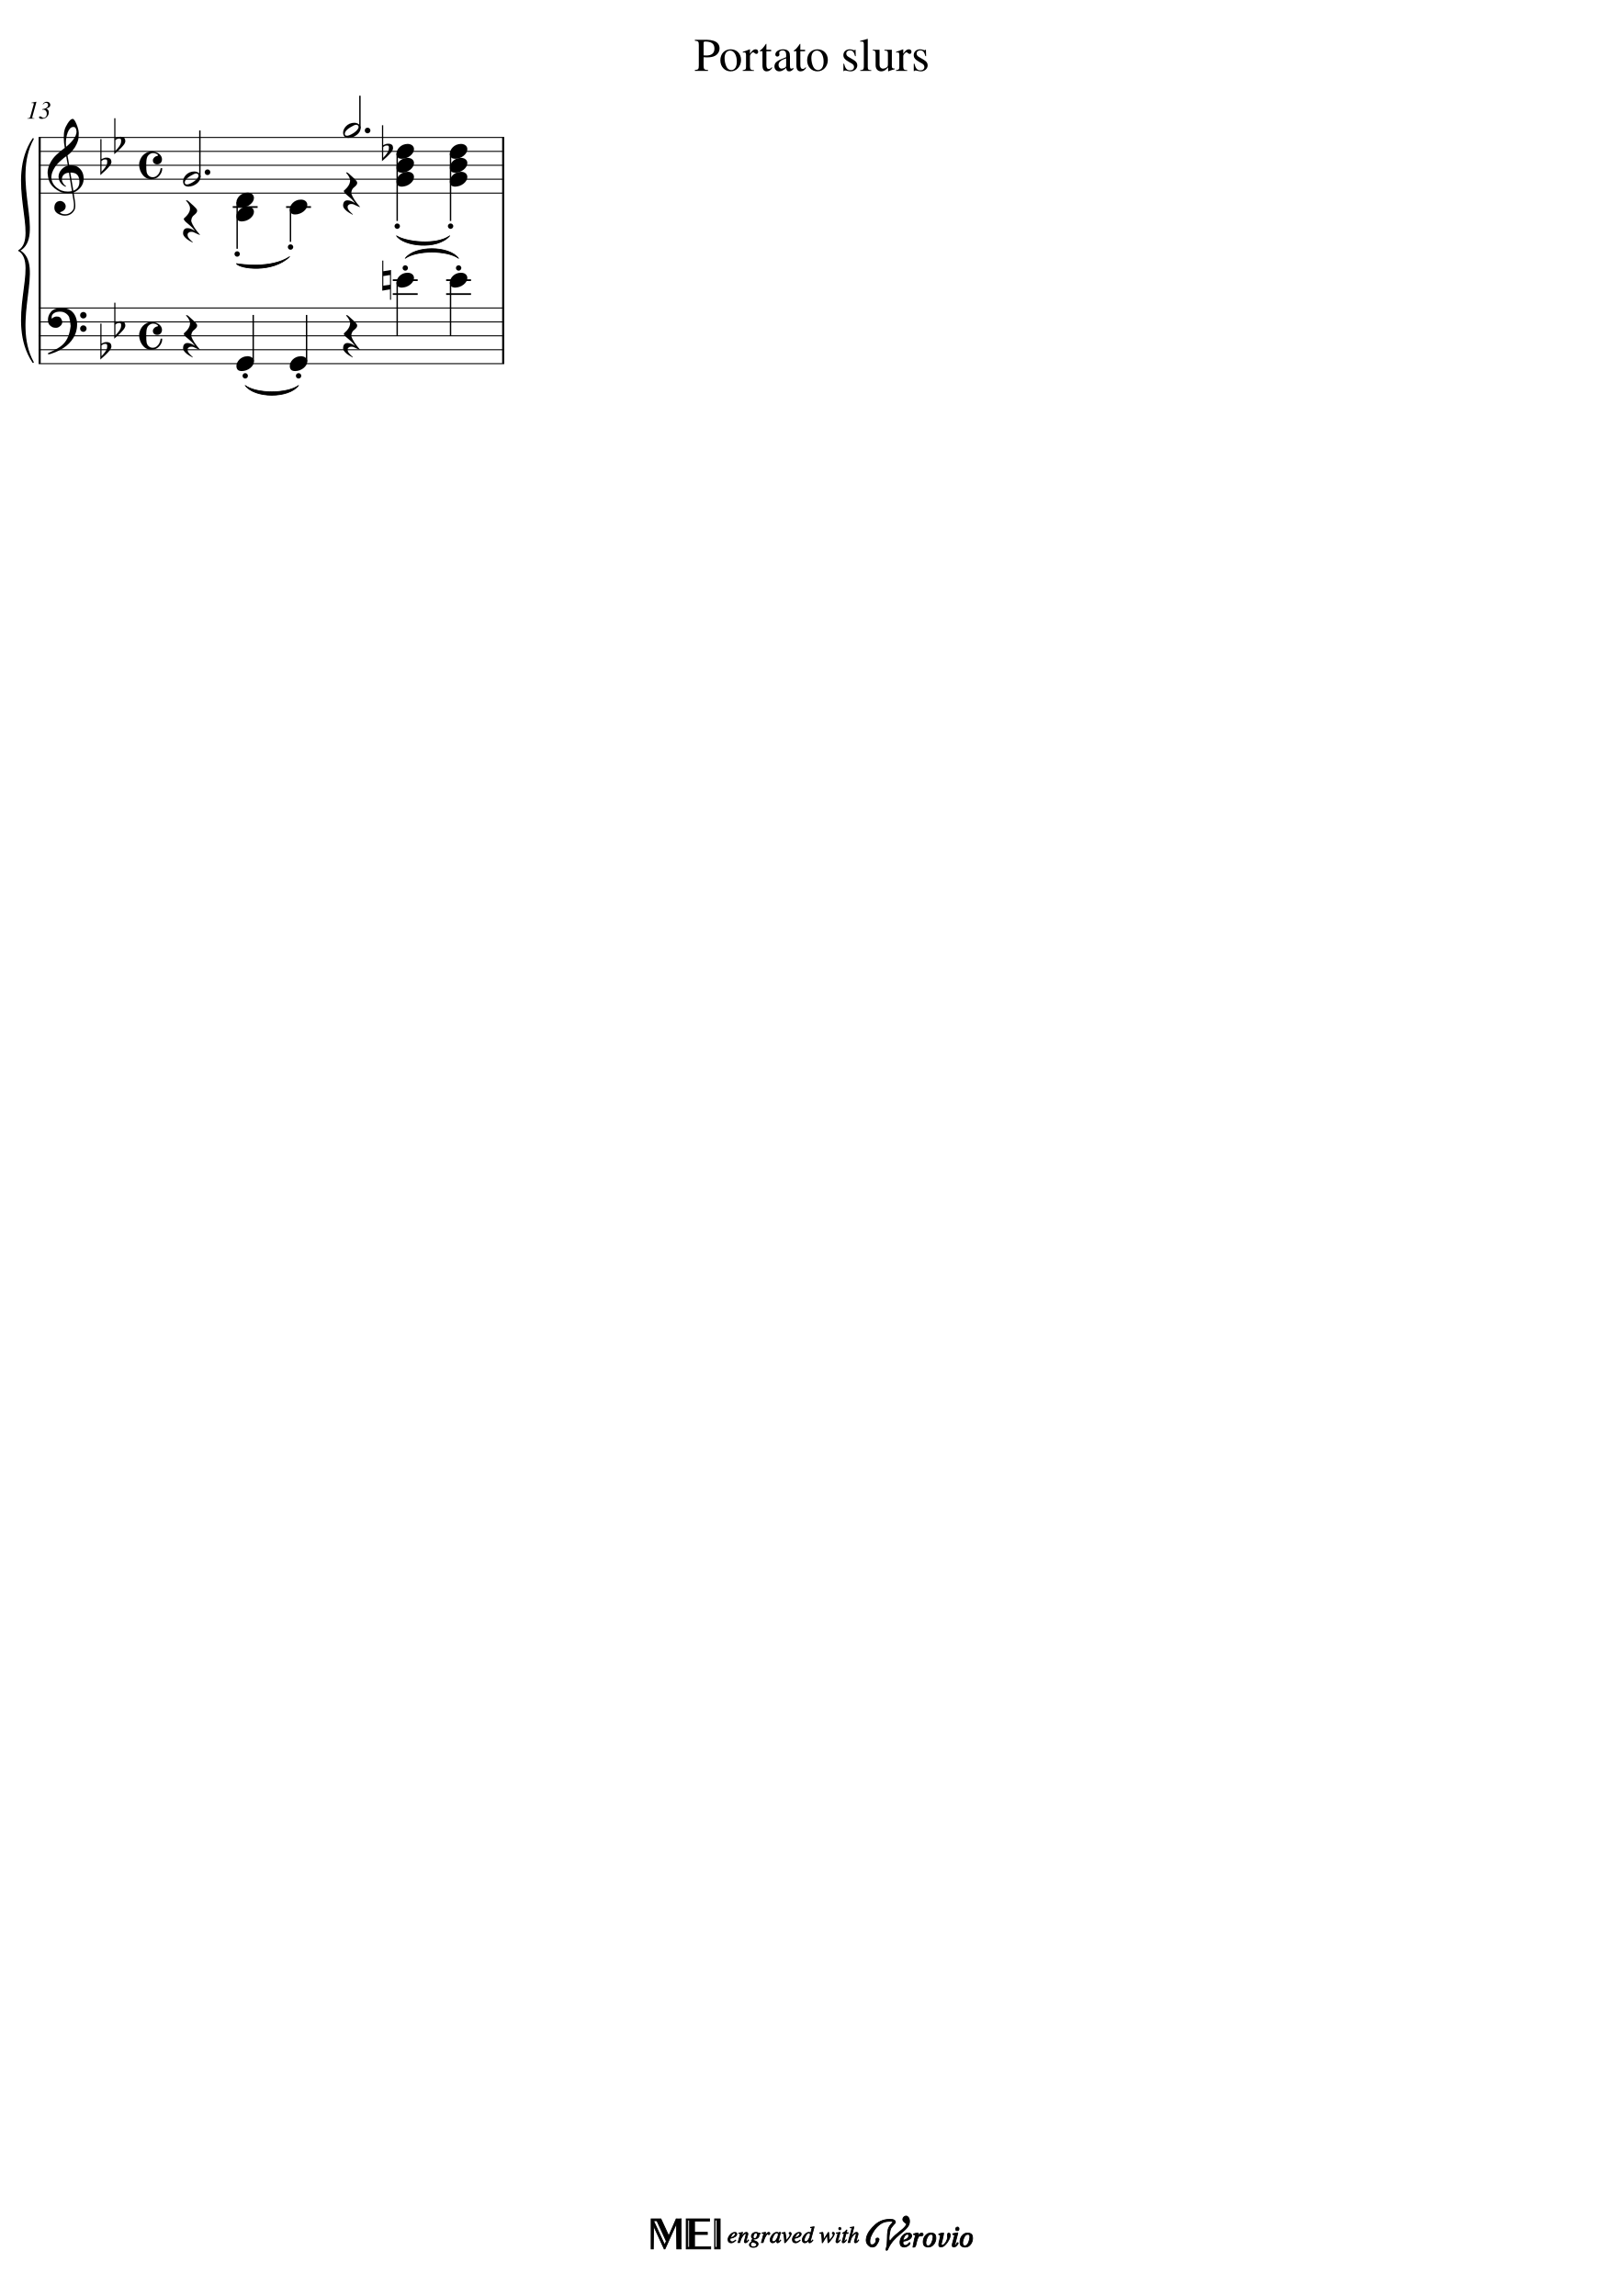
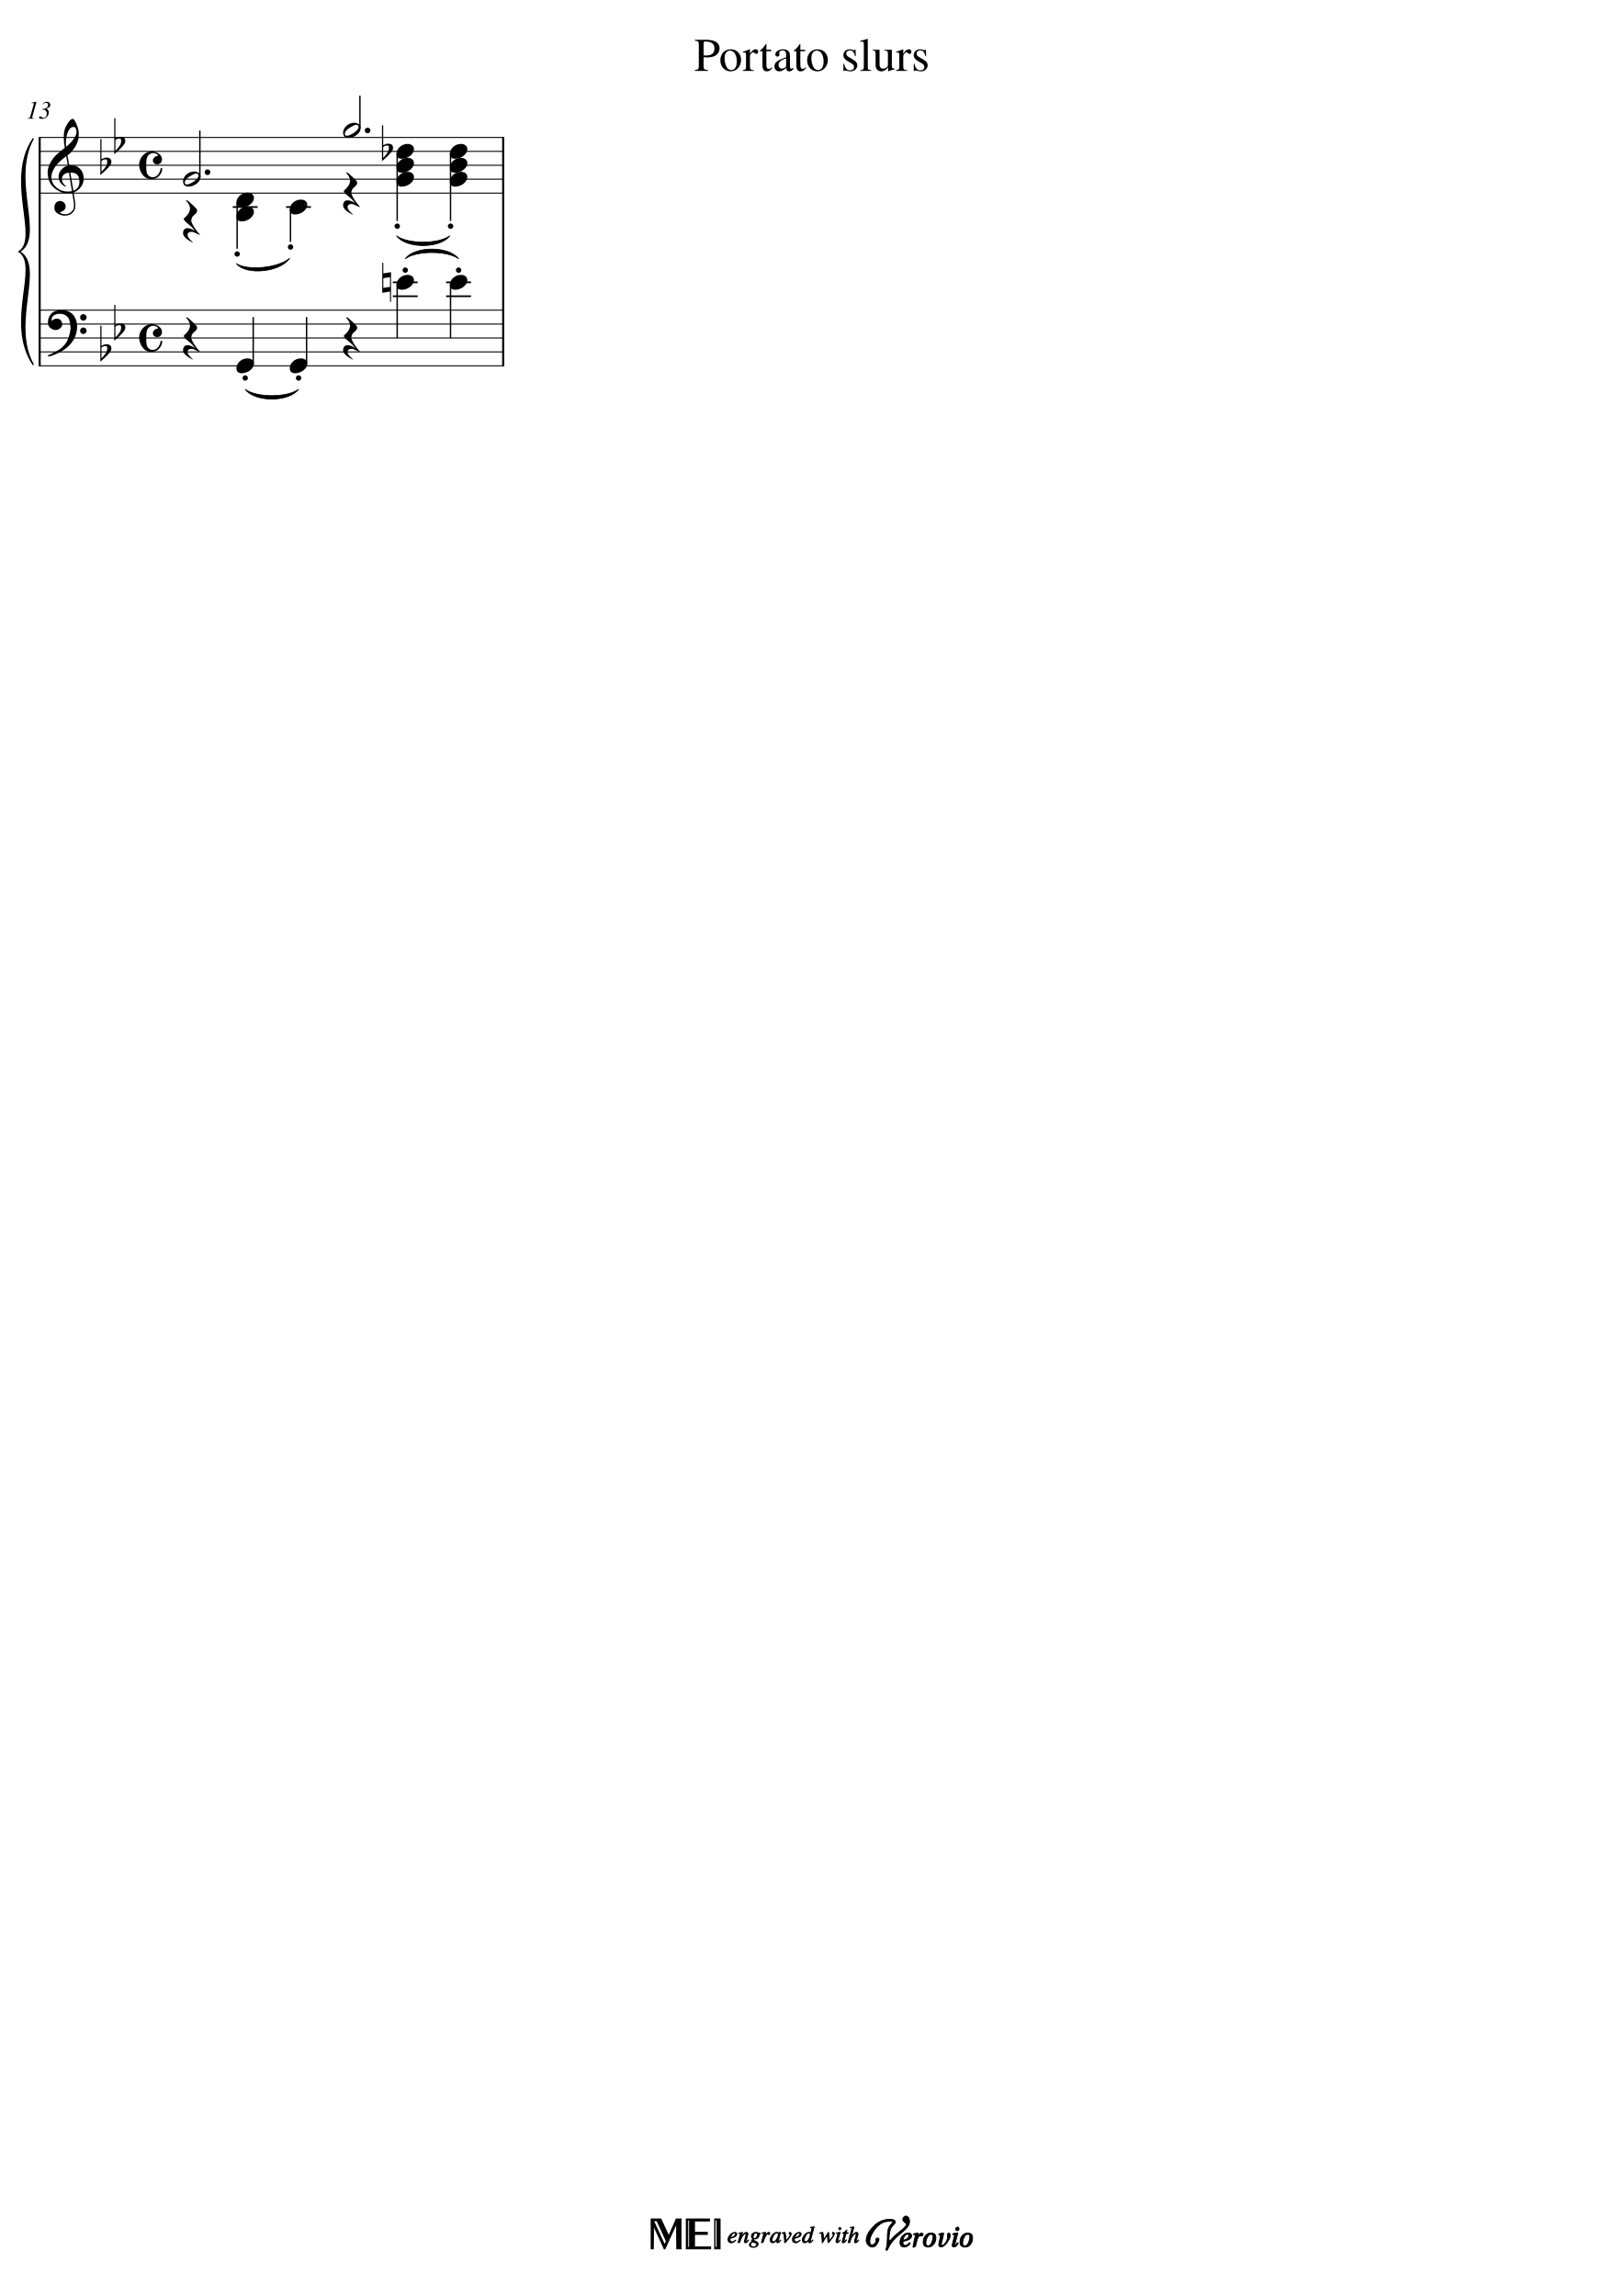
<svg xmlns="http://www.w3.org/2000/svg" xmlns:xlink="http://www.w3.org/1999/xlink" width="2100px" height="2970px" version="1.1" overflow="visible" id="docid">
  <defs>
    <g id="E050-docid">
      <path transform="scale(1,-1)" d="M441 -245c-23 -4 -48 -6 -76 -6c-59 0 -102 7 -130 20c-88 42 -150 93 -187 154c-26 44 -43 103 -48 176c0 6 -1 13 -1 19c0 54 15 111 45 170c29 57 65 106 110 148s96 85 153 127c-3 16 -8 46 -13 92c-4 43 -5 73 -5 89c0 117 16 172 69 257c34 54 64 82 89 82 c21 0 43 -30 69 -92s39 -115 41 -159v-15c0 -109 -21 -162 -67 -241c-13 -20 -63 -90 -98 -118c-13 -9 -25 -19 -37 -29l31 -181c8 1 18 2 28 2c58 0 102 -12 133 -35c59 -43 92 -104 98 -184c1 -7 1 -15 1 -22c0 -123 -87 -209 -181 -248c8 -57 17 -110 25 -162 c5 -31 6 -58 6 -80c0 -30 -5 -53 -14 -70c-35 -64 -88 -99 -158 -103c-5 0 -11 -1 -16 -1c-37 0 -72 10 -108 27c-50 24 -77 59 -80 105v11c0 29 7 55 20 76c18 28 45 42 79 44h6c49 0 93 -42 97 -87v-9c0 -51 -34 -86 -105 -106c17 -24 51 -36 102 -36c62 0 116 43 140 85 c9 16 13 41 13 74c0 20 -1 42 -5 67c-8 53 -18 106 -26 159zM461 939c-95 0 -135 -175 -135 -286c0 -24 2 -48 5 -71c50 39 92 82 127 128c40 53 60 100 60 140v8c-4 53 -22 81 -55 81h-2zM406 119l54 -326c73 25 110 78 110 161c0 7 0 15 -1 23c-7 95 -57 142 -151 142h-12 zM382 117c-72 -2 -128 -47 -128 -120v-7c2 -46 43 -99 75 -115c-3 -2 -7 -5 -10 -10c-70 33 -116 88 -123 172v11c0 68 44 126 88 159c23 17 49 29 78 36l-29 170c-21 -13 -52 -37 -92 -73c-50 -44 -86 -84 -109 -119c-45 -69 -67 -130 -67 -182v-13c5 -68 35 -127 93 -176 s125 -73 203 -73c25 0 50 3 75 9c-19 111 -36 221 -54 331z" />
    </g>
    <g id="E260-docid">
      <path transform="scale(1,-1)" d="M20 110c32 16 54 27 93 27c26 0 35 -3 54 -13c13 -7 24 -20 27 -38l4 -25c0 -28 -16 -57 -45 -89c-23 -25 -39 -44 -65 -68l-88 -79v644h20v-359zM90 106c-32 0 -48 -10 -70 -29v-194c31 31 54 59 71 84c21 32 32 59 32 84c0 9 1 16 1 20c0 14 -3 21 -11 30l-8 3z" />
    </g>
    <g id="E08A-docid">
      <path transform="scale(1,-1)" d="M340 179c-9 24 -56 41 -89 41c-46 0 -81 -28 -100 -58c-17 -28 -25 -78 -25 -150c0 -65 2 -111 8 -135c8 -31 18 -49 40 -67c20 -17 43 -25 70 -25c54 0 92 36 115 75c14 25 23 54 28 88h27c0 -63 -24 -105 -58 -141c-35 -38 -82 -56 -140 -56c-45 0 -83 13 -115 39 c-57 45 -101 130 -101 226c0 59 33 127 68 163c36 37 97 72 160 72c36 0 93 -21 121 -40c11 -8 23 -17 33 -30c19 -23 27 -48 27 -76c0 -51 -35 -88 -86 -88c-43 0 -76 27 -76 68c0 26 7 35 21 51c15 17 32 27 58 32c7 2 14 7 14 11z" />
    </g>
    <g id="E0A3-docid">
      <path transform="scale(1,-1)" d="M278 64c0 22 -17 39 -43 39c-12 0 -26 -3 -41 -10c-85 -43 -165 -94 -165 -156c5 -25 15 -32 49 -32c67 11 200 95 200 159zM0 -36c0 68 73 174 200 174c66 0 114 -39 114 -97c0 -84 -106 -173 -218 -173c-64 0 -96 32 -96 96z" />
    </g>
    <g id="E4E5-docid">
      <path transform="scale(1,-1)" d="M107 292c-13 24 -30 49 -52 71c-1 1 0 2 0 3l-2 2c3 3 4 4 6 4c12 0 26 -7 40 -20s44 -40 89 -81c26 -24 28 -29 46 -47c4 -4 8 -9 10 -14c6 -8 8 -16 8 -27c0 -19 -12 -40 -36 -61c-28 -23 -49 -38 -61 -73c-4 -11 -7 -27 -10 -50c13 -43 34 -83 59 -121 c31 -47 59 -79 101 -129c-8 0 -26 7 -54 20l-62 29l-21 6l-23 1c-25 0 -45 -10 -60 -30l-4 -14l-1 -12c0 -33 20 -56 39 -78c8 -9 17 -18 26 -26c17 -15 27 -24 28 -30l-3 -3c-11 5 -19 10 -25 15c-9 3 -37 21 -45 26c-24 14 -45 32 -63 51c-19 21 -37 44 -37 71 c0 63 27 95 80 95c41 0 86 -18 136 -52c-19 26 -37 48 -55 66c-23 23 -48 44 -73 65c-28 23 -47 40 -58 53s-17 26 -18 39c75 64 113 125 113 183c0 27 -7 48 -18 68z" />
    </g>
    <g id="E4A3-docid">
      <path transform="scale(1,-1)" d="M0 -48c0 26 22 48 48 48s48 -22 48 -48s-22 -48 -48 -48s-48 22 -48 48z" />
    </g>
    <g id="E0A4-docid">
      <path transform="scale(1,-1)" d="M0 -39c0 68 73 172 200 172c66 0 114 -37 114 -95c0 -84 -106 -171 -218 -171c-64 0 -96 30 -96 94z" />
    </g>
    <g id="E062-docid">
      <path transform="scale(1,-1)" d="M582 -120c0 32 26 58 58 58s58 -26 58 -58s-26 -58 -58 -58s-58 26 -58 58zM582 120c0 32 26 58 58 58s58 -26 58 -58s-26 -58 -58 -58s-58 26 -58 58zM158 96c51 0 73 -14 88 -49l16 -39c0 -17 -2 -30 -7 -40c-3 -11 -10 -21 -19 -31c-17 -18 -49 -43 -84 -43 c-55 0 -77 13 -112 44c-24 21 -35 55 -35 100c0 46 14 81 32 112c30 52 71 79 137 93l36 6l26 2c154 0 235 -68 274 -182c11 -32 18 -68 18 -107c0 -103 -26 -182 -68 -250c-89 -145 -234 -230 -412 -288l-30 -5c-9 0 -14 3 -14 8c3 10 5 11 10 16c35 15 70 30 96 44l78 43 c96 57 162 136 197 258c9 33 17 60 22 100c3 22 5 35 6 39c-7 69 -16 115 -23 140s-4 22 -16 40c-8 12 -19 23 -31 34c-24 21 -62 44 -118 44c-48 0 -84 -8 -113 -28c-28 -19 -42 -44 -42 -73v-16c2 -5 3 -9 4 -11c24 22 52 39 84 39z" />
    </g>
    <g id="E261-docid">
      <path transform="scale(1,-1)" d="M0 -188v539h18v-191l139 22v-533h-17v186zM18 -100l122 17v176l-122 -19v-174z" />
    </g>
    <g id="E4A2-docid">
      <path transform="scale(1,-1)" d="M0 48c0 26 22 48 48 48s48 -22 48 -48s-22 -48 -48 -48s-48 22 -48 48z" />
    </g>
  </defs>
  <style type="text/css">#docid g.ending, #docid g.fing, #docid g.reh, #docid g.tempo {font-weight:bold;}#docid g.dir, #docid g.dynam, #docid g.mNum {font-style:italic;}#docid g.label {font-weight:normal;}#docid ellipse, #docid path, #docid polygon, #docid polyline, #docid rect {stroke:currentColor}</style>
  <svg class="definition-scale" color="black" font-family="Times, serif" viewBox="0 0 21000 29700">
    <g class="page-margin" transform="translate(500, 500)">
      <g id="iJ6YNS9" class="mdiv pageMilestone" />
      <g id="j6ERYJ7" class="score pageMilestone" />
      <g id="yIJ91WW" class="system">
-         <path d="M13 1278 L13 4204" stroke-width="27" />
+         <path d="M13 1278 L13 4232" stroke-width="27" />
        <g id="o1M83AML" class="grpSym">
-           <path d="M-72,4186 C-432,3646 18,2921 -252,2741 C81,2921 -369,3646 -72,4186" stroke-width="18" stroke-linecap="round" stroke-linejoin="round" />
-           <path d="M-72,1296 C-369,1836 81,2561 -252,2741 C18,2561 -432,1836 -72,1296" stroke-width="18" stroke-linecap="round" stroke-linejoin="round" />
+           <path d="M-72,4214 C-432,3674 18,2935 -252,2755 C81,2935 -369,3674 -72,4214" stroke-width="18" stroke-linecap="round" stroke-linejoin="round" />
+           <path d="M-72,1296 C-369,1836 81,2575 -252,2755 C18,2575 -432,1836 -72,1296" stroke-width="18" stroke-linecap="round" stroke-linejoin="round" />
        </g>
        <g id="j1TW2UZM" class="section systemMilestone" />
        <g id="k1R5MD6A" class="pb" />
        <g id="b4Y5DFV" class="measure">
          <g id="z1K4OJSQ" class="mNum autogenerated">
            <text y="1035" text-anchor="middle" font-size="0px">
              <tspan id="aRA8GUK" class="text">
                <tspan font-size="324px">13</tspan>
              </tspan>
            </text>
          </g>
          <g id="cNFAQML" class="staff">
            <path d="M0 1278 L6021 1278" stroke-width="13" />
            <path d="M0 1458 L6021 1458" stroke-width="13" />
            <path d="M0 1638 L6021 1638" stroke-width="13" />
            <path d="M0 1818 L6021 1818" stroke-width="13" />
            <path d="M0 1998 L6021 1998" stroke-width="13" />
            <g id="b1U5YUJX" class="clef">
              <use xlink:href="#E050-docid" transform="translate(117, 1818) scale(0.72, 0.72)" />
            </g>
            <g id="d16JBSDD" class="keySig">
              <g id="f1T54W67" class="keyAccid">
                <use xlink:href="#E260-docid" transform="translate(798, 1638) scale(0.72, 0.72)" />
              </g>
              <g id="h4382K6" class="keyAccid">
                <use xlink:href="#E260-docid" transform="translate(978, 1368) scale(0.72, 0.72)" />
              </g>
            </g>
            <g id="j1XR7IUI" class="meterSig">
              <use xlink:href="#E08A-docid" transform="translate(1300, 1638) scale(0.72, 0.72)" />
            </g>
            <g class="ledgerLines below">
              <path d="M2510 2178 L2832 2178" stroke-width="22" />
              <path d="M3200 2178 L3522 2178" stroke-width="22" />
            </g>
            <g id="d1RIF43L" class="layer">
              <g id="e36A7UB" class="note">
                <g class="notehead">
                  <use xlink:href="#E0A3-docid" transform="translate(1868, 1818) scale(0.72, 0.72)" />
                </g>
                <g id="g11K35MU" class="dots">
                  <ellipse cx="2184" cy="1728" rx="36" ry="36" />
                </g>
                <g id="fXQFU55" class="stem">
                  <path d="M2085 1790 L2085 1188" stroke-width="18" />
                </g>
              </g>
              <g id="fW4SW7P" class="note">
                <g class="notehead">
                  <use xlink:href="#E0A3-docid" transform="translate(3938, 1188) scale(0.72, 0.72)" />
                </g>
                <g id="i1K5PWQO" class="dots">
                  <ellipse cx="4254" cy="1188" rx="36" ry="36" />
                </g>
                <g id="h1NRSQV" class="stem">
                  <path d="M4155 1160 L4155 738" stroke-width="18" />
                </g>
              </g>
            </g>
            <g id="g17JWEWV" class="layer">
              <g id="h11BYRB0" class="rest">
                <use xlink:href="#E4E5-docid" transform="translate(1868, 2358) scale(0.72, 0.72)" />
              </g>
              <g id="iEPNT2P" class="chord">
                <g id="jF89DCD" class="stem">
                  <path d="M2567 2116 L2567 2718" stroke-width="18" />
                </g>
                <g id="j180F7IU" class="artic">
                  <use xlink:href="#E4A3-docid" transform="translate(2533, 2751) scale(0.72, 0.72)" />
                </g>
                <g id="note-0006-11130-11080-2" class="note">
                  <g class="notehead">
                    <use xlink:href="#E0A4-docid" transform="translate(2558, 2088) scale(0.72, 0.72)" />
                  </g>
                </g>
                <g id="l168SLSU" class="note">
                  <g class="notehead">
                    <use xlink:href="#E0A4-docid" transform="translate(2558, 2268) scale(0.72, 0.72)" />
                  </g>
                  <g id="m1I1R6XU" class="accid" />
                </g>
              </g>
              <g id="note-0006-11200-11080-2" class="note">
                <g class="notehead">
                  <use xlink:href="#E0A4-docid" transform="translate(3248, 2178) scale(0.72, 0.72)" />
                </g>
                <g id="k1FISYPL" class="stem">
                  <path d="M3257 2206 L3257 2628" stroke-width="18" />
                </g>
                <g id="oYFJ0C6" class="artic">
                  <use xlink:href="#E4A3-docid" transform="translate(3223, 2661) scale(0.72, 0.72)" />
                </g>
              </g>
              <g id="p6KLLMO" class="rest">
                <use xlink:href="#E4E5-docid" transform="translate(3938, 1998) scale(0.72, 0.72)" />
              </g>
              <g id="q4CA8UL" class="chord">
                <g id="l1ABBN8W" class="stem">
                  <path d="M4637 1486 L4637 2358" stroke-width="18" />
                </g>
                <g id="r10DL3CR" class="artic">
                  <use xlink:href="#E4A3-docid" transform="translate(4603, 2391) scale(0.72, 0.72)" />
                </g>
                <g id="s1IC15RP" class="note">
                  <g class="notehead">
                    <use xlink:href="#E0A4-docid" transform="translate(4628, 1458) scale(0.72, 0.72)" />
                  </g>
                  <g id="tBZ62SV" class="accid">
                    <use xlink:href="#E260-docid" transform="translate(4441, 1458) scale(0.72, 0.72)" />
                  </g>
                </g>
                <g id="note-0006-11330-11030-2" class="note">
                  <g class="notehead">
                    <use xlink:href="#E0A4-docid" transform="translate(4628, 1638) scale(0.72, 0.72)" />
                  </g>
                  <g id="vLC6GUE" class="accid" />
                </g>
                <g id="w1KCUVGJ" class="note">
                  <g class="notehead">
                    <use xlink:href="#E0A4-docid" transform="translate(4628, 1818) scale(0.72, 0.72)" />
                  </g>
                </g>
              </g>
              <g id="xGUU4JQ" class="chord">
                <g id="m12P1BRU" class="stem">
                  <path d="M5327 1486 L5327 2358" stroke-width="18" />
                </g>
                <g id="yAUW6TF" class="artic">
                  <use xlink:href="#E4A3-docid" transform="translate(5293, 2391) scale(0.72, 0.72)" />
                </g>
                <g id="z14DBQNG" class="note">
                  <g class="notehead">
                    <use xlink:href="#E0A4-docid" transform="translate(5318, 1458) scale(0.72, 0.72)" />
                  </g>
                  <g id="a1QJ4FU1" class="accid" />
                </g>
                <g id="b1XSZE2H" class="note">
                  <g class="notehead">
                    <use xlink:href="#E0A4-docid" transform="translate(5318, 1638) scale(0.72, 0.72)" />
                  </g>
                  <g id="c1IEYM10" class="accid" />
                </g>
                <g id="note-0006-11400-11050-2" class="note">
                  <g class="notehead">
                    <use xlink:href="#E0A4-docid" transform="translate(5318, 1818) scale(0.72, 0.72)" />
                  </g>
                </g>
              </g>
            </g>
          </g>
          <g id="e1EHME80" class="staff">
-             <path d="M0 3484 L6021 3484" stroke-width="13" />
-             <path d="M0 3664 L6021 3664" stroke-width="13" />
-             <path d="M0 3844 L6021 3844" stroke-width="13" />
-             <path d="M0 4024 L6021 4024" stroke-width="13" />
-             <path d="M0 4204 L6021 4204" stroke-width="13" />
+             <path d="M0 3512 L6021 3512" stroke-width="13" />
+             <path d="M0 3692 L6021 3692" stroke-width="13" />
+             <path d="M0 3872 L6021 3872" stroke-width="13" />
+             <path d="M0 4052 L6021 4052" stroke-width="13" />
+             <path d="M0 4232 L6021 4232" stroke-width="13" />
            <g id="lAJXJIJ" class="clef">
-               <use xlink:href="#E062-docid" transform="translate(117, 3664) scale(0.72, 0.72)" />
+               <use xlink:href="#E062-docid" transform="translate(117, 3692) scale(0.72, 0.72)" />
            </g>
            <g id="n1JDXFUT" class="keySig">
              <g id="pXE2S6L" class="keyAccid">
-                 <use xlink:href="#E260-docid" transform="translate(798, 4024) scale(0.72, 0.72)" />
+                 <use xlink:href="#E260-docid" transform="translate(798, 4052) scale(0.72, 0.72)" />
              </g>
              <g id="r1U1Y58W" class="keyAccid">
-                 <use xlink:href="#E260-docid" transform="translate(978, 3754) scale(0.72, 0.72)" />
+                 <use xlink:href="#E260-docid" transform="translate(978, 3782) scale(0.72, 0.72)" />
              </g>
            </g>
            <g id="t1WKIN3C" class="meterSig">
-               <use xlink:href="#E08A-docid" transform="translate(1300, 3844) scale(0.72, 0.72)" />
+               <use xlink:href="#E08A-docid" transform="translate(1300, 3872) scale(0.72, 0.72)" />
            </g>
            <g class="ledgerLines above">
-               <path d="M4580 3304 L4902 3304" stroke-width="22" />
-               <path d="M5270 3304 L5592 3304" stroke-width="22" />
-               <path d="M4580 3124 L4902 3124" stroke-width="22" />
-               <path d="M5270 3124 L5592 3124" stroke-width="22" />
+               <path d="M4580 3332 L4902 3332" stroke-width="22" />
+               <path d="M5270 3332 L5592 3332" stroke-width="22" />
+               <path d="M4580 3152 L4902 3152" stroke-width="22" />
+               <path d="M5270 3152 L5592 3152" stroke-width="22" />
            </g>
            <g id="f1BEGS43" class="layer">
              <g id="gETMZTA" class="rest">
-                 <use xlink:href="#E4E5-docid" transform="translate(1868, 3844) scale(0.72, 0.72)" />
+                 <use xlink:href="#E4E5-docid" transform="translate(1868, 3872) scale(0.72, 0.72)" />
              </g>
              <g id="note-0006-11130-11270-1" class="note">
                <g class="notehead">
-                   <use xlink:href="#E0A4-docid" transform="translate(2558, 4204) scale(0.72, 0.72)" />
+                   <use xlink:href="#E0A4-docid" transform="translate(2558, 4232) scale(0.72, 0.72)" />
                </g>
                <g id="nDW87ZK" class="stem">
-                   <path d="M2775 4176 L2775 3574" stroke-width="18" />
+                   <path d="M2775 4204 L2775 3602" stroke-width="18" />
                </g>
                <g id="i123OHXR" class="artic">
-                   <use xlink:href="#E4A3-docid" transform="translate(2637, 4327) scale(0.72, 0.72)" />
+                   <use xlink:href="#E4A3-docid" transform="translate(2637, 4355) scale(0.72, 0.72)" />
                </g>
              </g>
              <g id="note-0006-11200-11270-1" class="note">
                <g class="notehead">
-                   <use xlink:href="#E0A4-docid" transform="translate(3248, 4204) scale(0.72, 0.72)" />
+                   <use xlink:href="#E0A4-docid" transform="translate(3248, 4232) scale(0.72, 0.72)" />
                </g>
                <g id="o1QUDUF9" class="stem">
-                   <path d="M3465 4176 L3465 3574" stroke-width="18" />
+                   <path d="M3465 4204 L3465 3602" stroke-width="18" />
                </g>
                <g id="kOVASEE" class="artic">
-                   <use xlink:href="#E4A3-docid" transform="translate(3327, 4327) scale(0.72, 0.72)" />
+                   <use xlink:href="#E4A3-docid" transform="translate(3327, 4355) scale(0.72, 0.72)" />
                </g>
              </g>
              <g id="l1I7OPR1" class="rest">
-                 <use xlink:href="#E4E5-docid" transform="translate(3938, 3844) scale(0.72, 0.72)" />
+                 <use xlink:href="#E4E5-docid" transform="translate(3938, 3872) scale(0.72, 0.72)" />
              </g>
              <g id="note-0006-11330-11170-2" class="note">
                <g class="notehead">
-                   <use xlink:href="#E0A4-docid" transform="translate(4628, 3124) scale(0.72, 0.72)" />
+                   <use xlink:href="#E0A4-docid" transform="translate(4628, 3152) scale(0.72, 0.72)" />
                </g>
                <g id="p1YCXJ73" class="stem">
-                   <path d="M4637 3152 L4637 3844" stroke-width="18" />
+                   <path d="M4637 3180 L4637 3872" stroke-width="18" />
                </g>
                <g id="n2N7U24" class="accid">
-                   <use xlink:href="#E261-docid" transform="translate(4444, 3124) scale(0.72, 0.72)" />
+                   <use xlink:href="#E261-docid" transform="translate(4444, 3152) scale(0.72, 0.72)" />
                </g>
                <g id="o1FK4NGH" class="artic">
-                   <use xlink:href="#E4A2-docid" transform="translate(4707, 3001) scale(0.72, 0.72)" />
+                   <use xlink:href="#E4A2-docid" transform="translate(4707, 3029) scale(0.72, 0.72)" />
                </g>
              </g>
              <g id="note-0006-11400-11170-2" class="note">
                <g class="notehead">
-                   <use xlink:href="#E0A4-docid" transform="translate(5318, 3124) scale(0.72, 0.72)" />
+                   <use xlink:href="#E0A4-docid" transform="translate(5318, 3152) scale(0.72, 0.72)" />
                </g>
                <g id="q1XPOA9B" class="stem">
-                   <path d="M5327 3152 L5327 3844" stroke-width="18" />
+                   <path d="M5327 3180 L5327 3872" stroke-width="18" />
                </g>
                <g id="qI1DT7K" class="accid" />
                <g id="rJ8GLXL" class="artic">
-                   <use xlink:href="#E4A2-docid" transform="translate(5397, 3001) scale(0.72, 0.72)" />
+                   <use xlink:href="#E4A2-docid" transform="translate(5397, 3029) scale(0.72, 0.72)" />
                </g>
              </g>
            </g>
          </g>
          <g id="s1HUMGE0" class="slur">
-             <path d="M2558,2910 C2621,2920 3009,2977 3246,2820 C3026,3036 2598,2977 2558,2910" stroke-width="9" stroke-linecap="round" stroke-linejoin="round" />
+             <path d="M2558,2910 C2699,3004 3094,2969 3246,2841 C3122,3025 2678,3064 2558,2910" stroke-width="9" stroke-linecap="round" stroke-linejoin="round" />
          </g>
          <g id="t1YD0KSR" class="slur">
-             <path d="M4628,2550 C4743,2626 5134,2679 5317,2550 C5153,2741 4714,2684 4628,2550" stroke-width="9" stroke-linecap="round" stroke-linejoin="round" />
+             <path d="M4628,2550 C4776,2659 5169,2659 5318,2550 C5194,2719 4751,2719 4628,2550" stroke-width="9" stroke-linecap="round" stroke-linejoin="round" />
          </g>
          <g id="u1XWY667" class="slur">
-             <path d="M2671,4486 C2819,4595 3212,4595 3361,4486 C3237,4655 2794,4655 2671,4486" stroke-width="9" stroke-linecap="round" stroke-linejoin="round" />
+             <path d="M2671,4536 C2819,4645 3212,4645 3361,4536 C3237,4705 2794,4705 2671,4536" stroke-width="9" stroke-linecap="round" stroke-linejoin="round" />
          </g>
          <g id="vE1WURA" class="slur">
-             <path d="M4741,2842 C4864,2675 5307,2675 5431,2842 C5282,2735 4889,2735 4741,2842" stroke-width="9" stroke-linecap="round" stroke-linejoin="round" />
+             <path d="M4741,2847 C4864,2680 5307,2680 5431,2847 C5282,2740 4889,2740 4741,2847" stroke-width="9" stroke-linecap="round" stroke-linejoin="round" />
          </g>
          <g id="a12WP67W" class="barLine">
            <path d="M6008 1278 L6008 1998" stroke-width="27" />
-             <path d="M6008 3484 L6008 4204" stroke-width="27" />
-             <path d="M6008 1998 L6008 3484" stroke-width="27" />
+             <path d="M6008 3512 L6008 4232" stroke-width="27" />
+             <path d="M6008 1998 L6008 3512" stroke-width="27" />
          </g>
        </g>
        <g id="fA9N9Z2" class="systemMilestoneEnd j1TW2UZM" />
      </g>
      <g id="gB13UK1" class="pageMilestoneEnd j6ERYJ7" />
      <g id="h158DR4J" class="pageMilestoneEnd iJ6YNS9" />
      <g id="o1HHM1JI" class="pgHead autogenerated">
        <text font-size="0px">
          <tspan id="p1CAQXBX" class="rend" x="10000" y="417" text-anchor="middle">
            <tspan id="qEDENPO" class="rend">
              <tspan id="rUNE3HG" class="text">
                <tspan font-size="607px">Portato slurs</tspan>
              </tspan>
            </tspan>
          </tspan>
        </text>
      </g>
      <g id="iUV8894" class="pgFoot autogenerated">
        <g id="jZZ1RF5" class="fig">
          <g class="svg" transform="translate(7750, 28099) scale(10, 10)">
            <g>
              <path fill="#000000" d="M 17.113,49.265 V 10.368 h 12.697 c 3.289,7.337 6.713,14.61 10.127,21.889 3.42,-7.485 6.256,-14.205 9.589,-21.91 2.436,0.104 4.317,0.085 6.484,-0.058 V 49.264 H 50.274 C 50.145,38.356 50.016,27.448 49.887,16.54 45.003,27.315 39.967,38.434 35.084,49.209 34.679,49.344 34.427,49.136 34.022,49.271 29.466,39.331 24.91,29.391 20.354,19.451 20.224,29.389 20.095,39.327 19.965,49.264 H 17.113 Z M 36.754,39.325 C 32.721,30.513 28.688,21.701 24.655,12.889 22.531,12.751 22.657,12.71 20.714,12.814 v 0.966 c 4.613,9.998 9.609,20.749 13.873,30.082 0.722,-1.513 1.445,-3.025 2.167,-4.538 z m 25.738,9.94 c 0,-12.966 0,-25.931 0,-38.897 10.084,0 20.169,0 30.253,0 0,0.96 0,1.921 0,2.881 -6.483,0 -12.966,0 -19.448,0 0,4.802 0,9.604 0,14.406 5.522,0 11.045,0 16.567,0 0,0.96 0,1.921 0,2.881 -5.522,0 -11.045,0 -16.567,0 0,5.282 0,10.565 0,15.847 6.963,0 13.926,0 20.889,0 0,0.96 0,1.921 0,2.881 -10.565,0 -21.129,0 -31.694,0 z m 4.322,-2.161 c 0,-11.765 0,-23.53 0,-35.295 -0.72,0 -1.441,0 -2.161,0 0,11.765 0,23.53 0,35.295 0.72,0 1.441,0 2.161,0 z m 32.414,2.161 c 0,-12.966 0,-25.931 0,-38.897 2.401,0 4.802,0 7.203,0 0,12.966 0,25.931 0,38.897 -2.401,0 -4.802,0 -7.203,0 z m 2.881,-2.161 c 0,-11.765 0,-23.53 0,-35.295 -0.72,0 -1.441,0 -2.161,0 0,11.765 0,23.53 0,35.295 0.72,0 1.441,0 2.161,0 z" />
              <path fill="#000000" d="m 346.3,6.7 c -3.1,0.5 -4.9,4.4 -2.7,6.8 1.2,1.4 2.7,2.4 4.1,3.5 -2.4,5.3 -7.7,8.3 -11.9,12.1 -3.7,2.8 -7,6.2 -9.7,9.9 -2.2,-0.8 -0.915,-7.719 -0.627,-9.5 0.288,-1.781 0.727,-6.4 2.927,-8.7 1.3,-1.9 3,-3.5 4.5,-5.2 1.2,-3.4 -3.2,-4.9 -5.8,-4.6 -7.3,-0.5 -14.6,2 -20,6.8 -5,4.6 -10,10.1 -11.5,17 -0.9,3.5 -0.2,7.5 2.8,9.9 2.5,2.8 7.4,2.9 9.8,-0.2 1.7,-2.3 3.2,-4.8 3.8,-7.6 -0.1,-2.6 -4.4,-2.3 -4.3,0.2 1.2,2.4 -0.9,4.7 -2.7,6.2 -1.7,0.9 -4.7,0.7 -4.8,-1.7 -1,-5.8 2.1,-11.3 5.2,-16.1 4,-5.8 9.8,-11.2 17.2,-11.8 1.6,0 8.1,-1.2 6.8,1.4 -2.8,2.8 -5.6,6.1 -6,10.3 -1.6,7.7 0.1,15.7 -2.3,23.2 -1.1,3.9 2,2.6 2.5,0.2 3.3,-7.4 8.9,-13.4 15.1,-18.5 4.2,-3.9 9.5,-7.1 11.9,-12.6 1.3,-3.6 1.2,-9 -2.7,-10.9 -0.504,-0.177 -1.07,-0.165 -1.6,-0.1 z m 66,14.5 c -2,0.8 -1.8,4.9 0.8,4.4 3.4,0.4 2.9,-6.2 -0.8,-4.4 z m 0.6,7.3 c -1.3,0.5 -7.6,0.5 -5.4,2.2 4,-0.3 0.7,4.5 0.6,6.7 -0.4,2.9 -2.4,5.9 -1.2,8.8 2.7,1.7 5.6,-0.8 6.8,-3.2 1.6,-1.4 -0.5,-3 -1.2,-0.9 -0.4,0.8 -2.4,3.5 -2.6,1.8 1.1,-5 2.7,-9.9 3.9,-14.9 l -0.1,-0.5 h -0.9 z m -65.1,0.2 c -6.5,1.6 -10.5,9.5 -8.2,15.7 2.1,3.4 7.4,2.9 10.1,0.4 2,-0.2 3.6,-5.3 1,-3.4 -1.4,2 -4,4.2 -6.5,2.8 -2.2,-1.9 -1.9,-5.7 1.7,-5.3 3.1,-0.9 6.9,-2.1 8.1,-5.5 0.9,-2.7 -1.6,-5.2 -4.3,-4.8 h -1.1 -0.7 z m 13.6,0 c -2.2,0 -8.5,1.8 -2.9,2.3 0.9,1.9 -1,4.9 -1.1,7.2 -0.5,2.9 -1.4,5.7 -1.7,8.7 3.7,0.7 3.8,-2.6 4.4,-5.3 0.9,-3.3 1.6,-7 4.1,-9.5 2.4,1.6 6.8,-0.7 3.7,-3.4 -2.9,-0.5 -4.8,2.4 -6.2,4.3 0,-1.2 2.4,-5 -0.2,-4.3 z m 15.8,0 c -6.4,1.3 -9.6,9.1 -7.7,14.9 1.9,4 7.7,3.9 11,1.7 4.1,-3 6,-8.9 4.4,-13.7 -1.3,-3 -4.8,-3.2 -7.6,-3 z m 17,0 c -2.3,0 -8.8,1.9 -3,2.4 0.4,2.5 -1,5.7 -1.4,8.4 -0.7,2.4 -1.8,7.5 2.1,7.2 3.8,-0.1 6.5,-3.5 8.5,-6.3 2,-3.2 4.5,-7 3.3,-10.9 -3.7,-3 -3.6,2.6 -3.1,5.1 -0.7,3.8 -2.7,7.9 -6.2,9.8 -3.6,0.6 -1,-4.3 -0.8,-6.1 0.6,-3.2 1.6,-6.3 1.9,-9.5 h -1.1 z m 30.6,0 c -6.3,1.2 -9.5,8.9 -7.8,14.7 1.5,4 7.2,4.2 10.5,2.4 4.6,-2.8 6.6,-9.3 4.8,-14.3 -1.4,-2.8 -4.8,-3 -7.5,-2.8 z m -75.4,1.7 c 2.1,1.5 0.2,4.7 -1.6,5.7 -1.1,0.4 -5.5,3.4 -4.6,0.7 0.8,-2.7 2.2,-6.2 5.3,-6.6 l 0.9,0.1 z m 30.8,0 c 2.6,1.5 1.3,5.2 0.8,7.6 -0.8,2.7 -1.9,5.9 -4.7,7.1 -5.1,0.8 -4,-5.8 -2.8,-8.8 1,-2.8 3,-6.8 6.7,-5.8 z m 47.1,-0.1 c 2.9,0.7 2,4.7 1.5,6.8 -0.7,3 -1.8,6.7 -5,8 -4.7,0.8 -4,-5.1 -3,-7.9 0.9,-3 2.7,-7.3 6.5,-6.8 z" />
              <g>
                <path d="m 116.566,37.118 q 0,-3.252 2.93,-6.299 2.9,-3.047 5.991,-3.047 1.143,0 1.816,0.527 0.674,0.527 0.674,1.567 0,2.109 -2.476,3.618 -2.461,1.494 -5.186,1.831 l -0.835,0.103 q -0.19,0.601 -0.264,0.967 -0.073,0.352 -0.073,0.894 0,1.289 0.835,2.007 0.85,0.718 2.007,0.718 1.099,0 2.329,-0.732 0.703,-0.425 2.036,-1.523 l 0.381,0.337 q -0.659,0.835 -1.89,1.714 -2.183,1.567 -4.38,1.567 -1.553,0 -2.725,-1.099 -1.172,-1.099 -1.172,-3.149 z m 3.12,-2.358 q 2.798,-0.41 4.556,-1.963 Q 126,31.229 126,29.691 q 0,-0.557 -0.264,-0.879 -0.264,-0.337 -0.776,-0.337 -0.952,0 -1.875,0.82 -0.908,0.806 -1.641,1.831 -0.776,1.201 -1.23,2.3 -0.249,0.586 -0.527,1.333 z" />
                <path d="m 129.472,41 2.534,-9.053 q 0.322,-1.143 0.366,-1.377 0.059,-0.249 0.059,-0.527 0,-0.425 -0.249,-0.659 -0.234,-0.249 -0.938,-0.249 -0.176,0 -0.352,0.029 -0.161,0.015 -0.366,0.044 v -0.498 q 0.952,-0.146 1.348,-0.22 0.41,-0.073 0.879,-0.176 l 2.622,-0.571 q 0.088,0.059 0.117,0.132 l -1.948,6.299 q 1.787,-2.739 2.988,-4.072 2.109,-2.358 3.779,-2.358 0.645,0 1.113,0.249 0.894,0.483 0.894,1.743 0,0.352 -0.073,0.732 -0.073,0.381 -0.19,0.82 l -1.919,7.017 q -0.059,0.22 -0.132,0.542 -0.073,0.308 -0.073,0.439 0,0.22 0.103,0.396 0.103,0.176 0.337,0.176 0.381,0 0.879,-0.439 0.498,-0.454 1.626,-1.919 l 0.425,0.381 q -1.201,1.626 -1.904,2.285 -1.201,1.157 -2.3,1.157 -0.498,0 -0.967,-0.322 -0.454,-0.337 -0.454,-1.201 0,-0.249 0.029,-0.527 0.044,-0.278 0.103,-0.483 l 1.846,-7.119 q 0.146,-0.586 0.19,-0.952 0.059,-0.381 0.059,-0.542 0,-0.352 -0.176,-0.601 -0.161,-0.264 -0.586,-0.264 -1.099,0 -2.769,1.992 -0.981,1.187 -1.992,2.827 -0.776,1.274 -1.23,2.49 Q 132.709,37.821 131.742,41 Z" />
                <path d="m 149.13,33.5 q 0,0.908 0.278,1.45 0.469,0.894 1.685,0.894 1.318,0 2.344,-1.67 1.04,-1.685 1.04,-3.706 0,-0.967 -0.425,-1.509 -0.425,-0.557 -1.274,-0.557 -1.641,0 -2.651,1.743 -0.996,1.743 -0.996,3.354 z m 0.513,13.066 q 1.743,0 2.886,-0.835 1.157,-0.835 1.157,-1.992 0,-0.879 -0.601,-1.479 -0.322,-0.322 -1.04,-0.688 -0.601,-0.293 -2.036,-0.835 -1.421,-0.557 -1.641,-0.557 -0.381,0 -1.479,1.011 -1.099,1.025 -1.099,2.314 0,1.948 1.685,2.681 0.879,0.381 2.168,0.381 z m -5.479,-2.681 q 0,-1.099 0.835,-2.095 0.85,-0.981 2.681,-1.963 -0.366,-0.234 -0.601,-0.483 -0.234,-0.264 -0.234,-0.688 0,-0.601 0.835,-1.377 0.469,-0.439 1.523,-1.157 -0.938,-0.352 -1.611,-0.996 -0.82,-0.864 -0.82,-2.241 0,-2.212 1.729,-3.677 1.729,-1.465 4.277,-1.465 1.333,0 2.256,0.425 0.923,0.41 1.084,0.688 h 1.978 v 1.172 h -1.494 q 0.088,0.322 0.132,0.586 0.044,0.264 0.044,0.747 0,2.373 -1.846,3.735 -1.831,1.362 -3.955,1.362 -0.22,0 -0.41,-0.015 -0.19,-0.029 -0.469,-0.088 -0.22,0 -0.601,0.425 -0.396,0.425 -0.396,0.762 0,0.498 3.223,1.699 3.208,1.216 3.208,3.56 0,1.758 -1.611,3.076 -1.611,1.333 -4.863,1.333 -2.256,0 -3.574,-0.967 -1.318,-0.967 -1.318,-2.358 z" />
                <path d="m 165.038,27.67 q 0.132,0 0.176,0.088 0.059,0.073 0.059,0.176 -0.015,0.146 -0.029,0.22 l -1.465,5.669 0.322,-0.63 q 1.055,-2.065 2.461,-3.765 1.421,-1.714 2.695,-1.714 0.688,0 1.055,0.454 0.381,0.454 0.381,1.04 0,0.659 -0.381,1.099 -0.366,0.425 -1.025,0.425 -0.454,0 -0.688,-0.176 -0.234,-0.176 -0.366,-0.41 l -0.176,-0.322 q -0.059,-0.088 -0.146,-0.132 -0.073,-0.059 -0.19,-0.059 -0.571,0 -1.655,1.597 -1.069,1.597 -1.919,3.457 -0.513,1.128 -1.143,2.988 Q 162.606,38.847 161.947,41 h -2.256 l 2.432,-8.818 q 0.205,-0.762 0.322,-1.362 0.132,-0.601 0.132,-0.981 0,-0.439 -0.22,-0.674 -0.22,-0.234 -0.762,-0.234 -0.176,0 -0.439,0.029 -0.264,0.029 -0.63,0.073 v -0.483 l 0.586,-0.117 q 1.143,-0.234 2.49,-0.498 1.362,-0.264 1.436,-0.264 z" />
                <path d="m 181.518,30.424 q 0,-1.055 -0.483,-1.553 -0.483,-0.498 -1.172,-0.498 -2.388,0 -4.438,3.662 -1.802,3.223 -1.802,5.552 0,1.172 0.498,1.714 0.513,0.527 1.26,0.527 2.212,0 4.263,-3.56 1.875,-3.237 1.875,-5.845 z m -1.831,-2.71 q 1.157,0 1.787,0.601 0.337,0.322 0.527,0.85 l 0.073,0.205 0.322,-1.113 q 0.059,-0.19 0.103,-0.249 0.044,-0.073 0.205,-0.088 l 1.655,-0.19 q 0.132,0 0.146,0.059 0.029,0.044 0,0.176 -0.059,0.19 -0.088,0.308 -0.029,0.103 -0.088,0.308 l -1.348,5.244 q -0.439,1.714 -0.747,2.959 -0.542,2.256 -0.542,2.578 0,0.205 0.103,0.308 0.117,0.088 0.278,0.088 0.132,0 0.278,-0.088 0.161,-0.088 0.381,-0.264 l 0.249,-0.205 q 0.117,-0.103 0.264,-0.234 0.146,-0.146 0.352,-0.352 l 0.908,-0.938 0.352,0.308 q -1.523,1.948 -2.446,2.651 -0.923,0.688 -1.758,0.688 -0.542,0 -0.85,-0.381 -0.293,-0.381 -0.293,-0.952 0,-0.527 0.19,-1.509 0.205,-0.996 0.396,-1.67 -0.264,0.439 -0.894,1.289 -0.615,0.835 -1.523,1.626 -1.069,0.952 -2.051,1.348 -0.762,0.264 -1.465,0.264 -1.187,0 -2.153,-0.967 -0.967,-0.981 -0.967,-2.769 0,-3.076 2.754,-6.416 2.842,-3.472 5.889,-3.472 z" />
                <path d="m 196.664,27.772 q 0.82,0 1.26,0.586 0.439,0.586 0.439,1.333 0,1.978 -3.911,6.929 -3.706,4.702 -4.438,4.702 -0.22,0 -0.293,-0.601 -0.044,-0.337 -0.044,-1.143 0,-0.981 -0.19,-3.325 -0.19,-2.344 -0.366,-3.472 -0.366,-2.476 -0.718,-3.193 -0.352,-0.718 -1.333,-0.718 -0.161,0 -0.381,0.015 -0.205,0.015 -0.483,0.044 v -0.381 q 0.439,-0.088 1.846,-0.396 1.406,-0.308 1.494,-0.337 l 0.483,-0.146 q 0.205,-0.059 0.322,0.234 0.117,0.278 0.293,1.055 0.557,2.549 0.835,5.024 0.176,1.538 0.352,4.556 l 0.483,-0.513 q 1.509,-1.597 3.018,-3.794 1.509,-2.197 1.509,-3.105 0,-0.454 -0.659,-1.084 -0.659,-0.645 -0.659,-1.172 0,-0.483 0.322,-0.791 0.337,-0.308 0.82,-0.308 z" />
                <path d="m 199.828,37.118 q 0,-3.252 2.93,-6.299 2.9,-3.047 5.991,-3.047 1.143,0 1.816,0.527 0.674,0.527 0.674,1.567 0,2.109 -2.476,3.618 -2.461,1.494 -5.186,1.831 l -0.835,0.103 q -0.19,0.601 -0.264,0.967 -0.073,0.352 -0.073,0.894 0,1.289 0.835,2.007 0.85,0.718 2.007,0.718 1.099,0 2.329,-0.732 0.703,-0.425 2.036,-1.523 l 0.381,0.337 q -0.659,0.835 -1.89,1.714 -2.183,1.567 -4.38,1.567 -1.553,0 -2.725,-1.099 -1.172,-1.099 -1.172,-3.149 z m 3.12,-2.358 q 2.798,-0.41 4.556,-1.963 1.758,-1.567 1.758,-3.105 0,-0.557 -0.264,-0.879 -0.264,-0.337 -0.776,-0.337 -0.952,0 -1.875,0.82 -0.908,0.806 -1.641,1.831 -0.776,1.201 -1.23,2.3 -0.249,0.586 -0.527,1.333 z" />
                <path d="m 215.238,37.602 q 0,0.894 0.41,1.567 0.41,0.659 1.392,0.659 2.095,0 4.028,-3.369 1.816,-3.164 1.816,-5.991 0,-0.894 -0.293,-1.479 -0.293,-0.586 -1.187,-0.586 -2.227,0 -4.307,3.604 -1.86,3.223 -1.86,5.596 z m 6.006,-9.888 q 1.157,0 1.641,0.557 0.278,0.322 0.439,1.099 l 1.67,-6.006 q 0.073,-0.249 0.088,-0.439 0.029,-0.205 0.029,-0.352 0,-0.571 -0.22,-0.718 -0.205,-0.146 -0.601,-0.146 -0.249,0 -0.469,0.015 -0.205,0.015 -0.557,0.044 v -0.483 q 1.655,-0.22 4.585,-0.762 l 0.132,0.146 -0.029,0.161 -2.812,10.532 -1.919,6.973 q -0.059,0.234 -0.103,0.439 -0.029,0.19 -0.029,0.352 0,0.396 0.19,0.513 0.205,0.117 0.352,0.117 0.425,0 1.201,-0.747 0.454,-0.454 1.245,-1.406 l 0.337,0.322 -0.205,0.308 q -0.542,0.806 -1.392,1.641 -1.509,1.479 -2.71,1.479 -0.396,0 -0.718,-0.176 -0.601,-0.352 -0.601,-1.26 0,-0.308 0.088,-0.981 0.088,-0.674 0.264,-1.465 -1.113,1.699 -2.446,2.783 -1.318,1.084 -2.886,1.084 -1.274,0 -2.227,-0.908 -0.952,-0.908 -0.952,-2.798 0,-3.193 2.93,-6.562 2.915,-3.354 5.684,-3.354 z" />
                <path d="m 254.13,29.53 q 0,1.23 -1.187,3.252 -0.659,1.128 -1.86,2.739 -1.23,1.655 -2.534,3.267 -2.065,2.549 -2.432,2.549 -0.161,0 -0.205,-0.132 -0.044,-0.132 -0.117,-0.894 l -0.864,-9.126 -6.079,9.961 q -0.044,0.088 -0.117,0.117 -0.059,0.029 -0.132,0.029 l -0.205,-0.044 -0.029,-0.132 -0.176,-3.618 q -0.059,-1.216 -0.176,-2.505 -0.103,-1.304 -0.205,-2.256 -0.308,-2.651 -0.659,-3.252 -0.337,-0.601 -1.26,-0.601 -0.176,0 -0.352,0.015 -0.176,0 -0.366,0.029 v -0.425 q 0.601,-0.103 1.143,-0.22 0.557,-0.117 1.216,-0.264 l 1.377,-0.352 q 0.498,0 1.011,4.175 0.278,2.285 0.498,5.2 l 5.757,-9.097 q 0.059,-0.117 0.146,-0.19 0.088,-0.088 0.205,-0.088 0.132,0 0.176,0.088 0.044,0.088 0.059,0.264 l 0.981,10.591 q 0.103,-0.132 1.626,-2.065 1.523,-1.948 1.597,-2.065 1.099,-1.582 1.465,-2.446 0.234,-0.557 0.234,-1.084 0,-0.205 -0.059,-0.381 -0.059,-0.19 -0.278,-0.396 L 251.874,29.75 q -0.19,-0.19 -0.337,-0.41 -0.132,-0.234 -0.132,-0.542 0,-0.366 0.249,-0.747 0.264,-0.381 0.938,-0.381 0.542,0 1.04,0.439 0.498,0.425 0.498,1.421 z" />
                <path d="m 261.176,24.521 q -0.601,0 -1.025,-0.469 -0.425,-0.469 -0.425,-1.128 0,-0.674 0.425,-1.143 0.425,-0.469 1.025,-0.469 0.601,0 1.025,0.469 0.439,0.469 0.439,1.143 0,0.674 -0.439,1.143 -0.425,0.454 -1.025,0.454 z m 0.352,3.208 q 0.088,0.044 0.073,0.117 l -2.959,10.459 q -0.205,0.835 -0.205,0.996 0,0.22 0.088,0.381 0.073,0.176 0.366,0.176 0.498,0 1.318,-0.864 0.483,-0.513 1.187,-1.465 l 0.381,0.322 -0.146,0.205 q -1.099,1.538 -1.816,2.212 -1.128,1.055 -2.197,1.055 -0.63,0 -1.055,-0.527 -0.41,-0.527 -0.41,-1.245 0,-0.425 0.059,-0.732 0.059,-0.322 0.22,-0.938 l 2.051,-7.529 q 0.044,-0.176 0.073,-0.322 0.029,-0.146 0.029,-0.293 0,-0.527 -0.396,-0.645 -0.381,-0.132 -1.523,-0.132 v -0.483 q 1.216,-0.146 1.743,-0.22 0.542,-0.088 1.084,-0.176 0.703,-0.117 1.333,-0.264 0.63,-0.146 0.703,-0.088 z" />
                <path d="m 264.179,40.033 q 0,-0.117 0.015,-0.264 0.015,-0.161 0.059,-0.322 l 2.754,-10.239 h -2.227 q 0,-0.396 0.059,-0.498 0.059,-0.103 0.293,-0.205 1.479,-0.63 2.285,-1.216 0.82,-0.586 2.227,-2.256 l 0.234,-0.278 q 0.044,-0.059 0.103,-0.088 0.073,-0.044 0.146,-0.044 0.146,0.029 0.205,0.059 0.044,0.103 0.044,0.19 0.015,0.073 0,0.161 l -0.835,3.193 h 2.388 l -0.176,0.981 h -2.49 l -2.637,9.858 q -0.073,0.264 0.044,0.513 0.117,0.234 0.396,0.234 0.381,0 1.069,-0.762 0.396,-0.41 1.333,-1.626 l 0.381,0.22 -0.205,0.308 q -1.26,1.89 -2.227,2.637 -0.952,0.732 -1.816,0.732 -0.747,0 -1.084,-0.396 -0.337,-0.396 -0.337,-0.894 z" />
                <path d="m 274.696,21.356 q 0.938,-0.132 1.509,-0.205 0.586,-0.088 1.011,-0.161 1.729,-0.337 1.86,-0.366 0.132,-0.029 0.205,-0.029 0.176,0.088 0.176,0.22 l -3.442,13.081 q 1.846,-2.725 3.018,-3.984 2.051,-2.168 3.765,-2.168 0.703,0 1.348,0.454 0.659,0.439 0.659,1.597 0,0.278 -0.073,0.718 -0.073,0.439 -0.176,0.776 l -1.978,7.017 q -0.088,0.293 -0.146,0.571 -0.059,0.264 -0.059,0.483 0,0.249 0.117,0.381 0.117,0.117 0.337,0.117 0.454,0 1.069,-0.63 0.381,-0.396 1.421,-1.729 l 0.381,0.352 q -1.025,1.523 -1.743,2.227 -1.274,1.245 -2.563,1.245 -0.586,0 -0.981,-0.366 -0.396,-0.366 -0.396,-1.055 0,-0.19 0.015,-0.352 0.029,-0.176 0.088,-0.381 l 2.256,-8.584 q 0.029,-0.117 0.044,-0.234 0.029,-0.132 0.029,-0.264 0,-0.366 -0.22,-0.571 -0.234,-0.205 -0.601,-0.205 -0.981,0 -2.476,1.582 -1.494,1.567 -2.52,3.208 -0.703,1.157 -1.069,2.183 Q 275.209,37.309 274.184,41 h -2.271 l 4.688,-17.769 q 0.044,-0.19 0.059,-0.322 0.015,-0.132 0.015,-0.249 0,-0.63 -0.41,-0.747 -0.41,-0.132 -1.567,-0.073 z" />
              </g>
            </g>
          </g>
        </g>
      </g>
    </g>
  </svg>
</svg>
